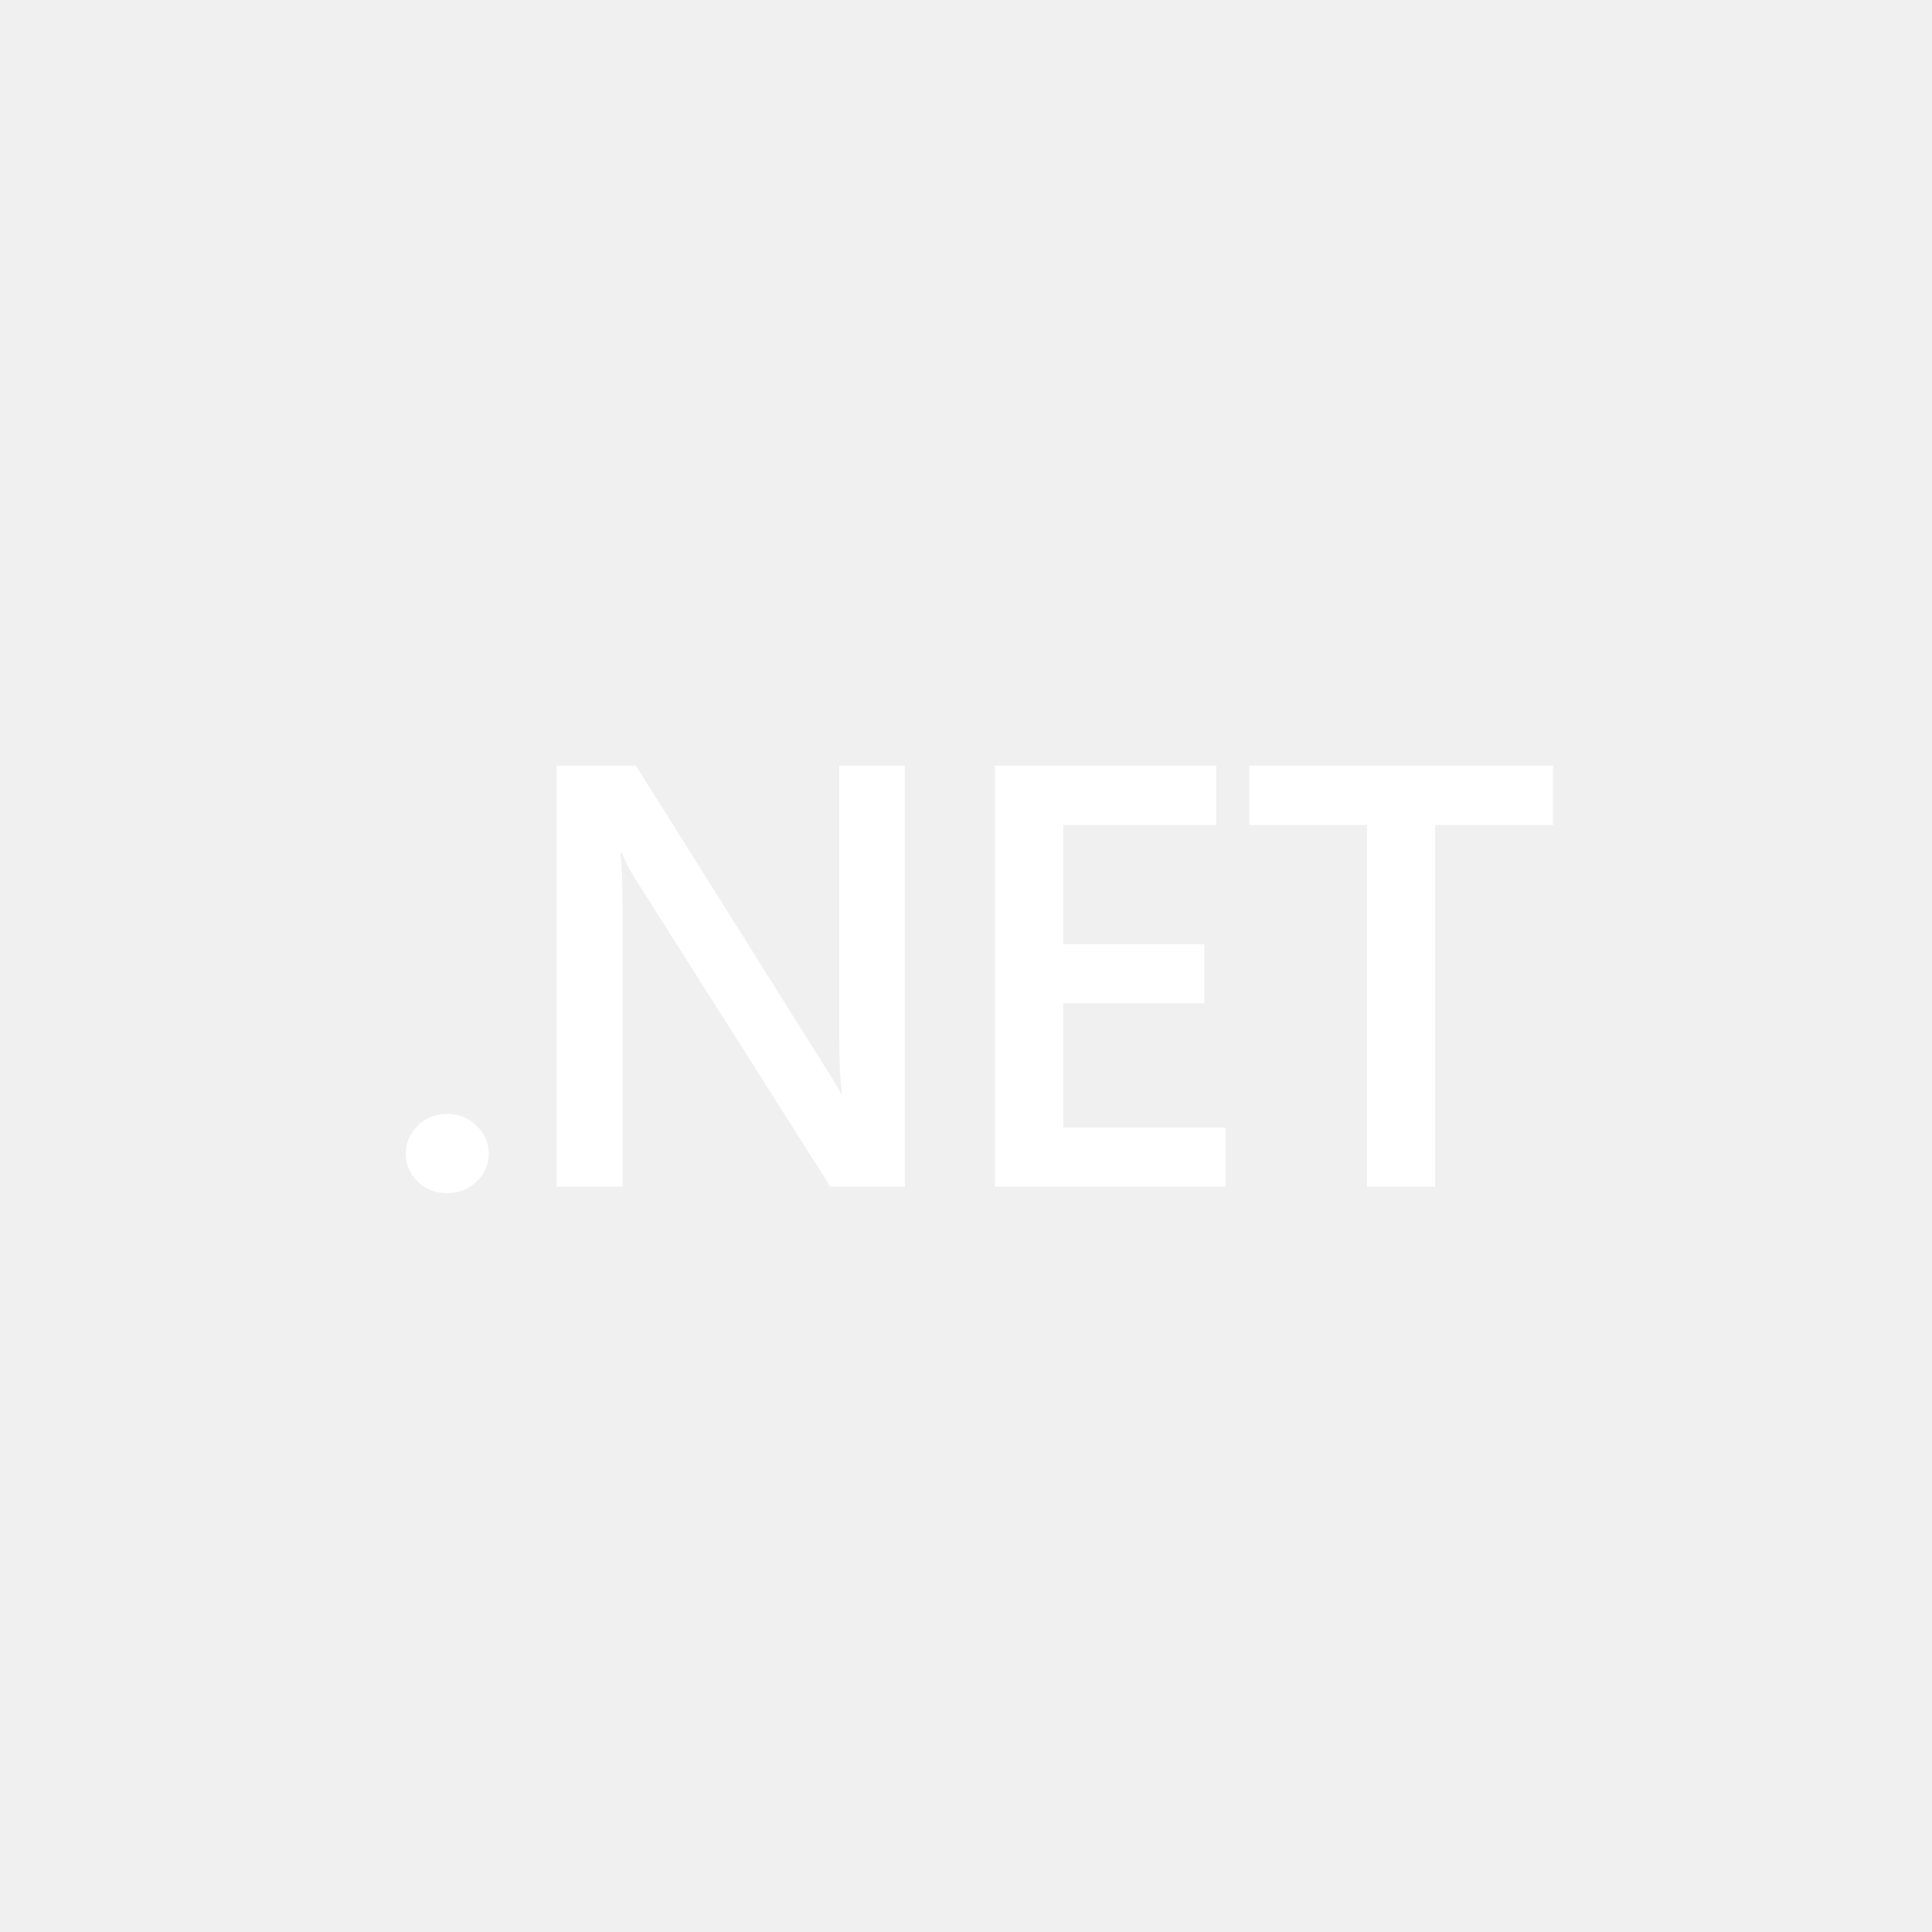
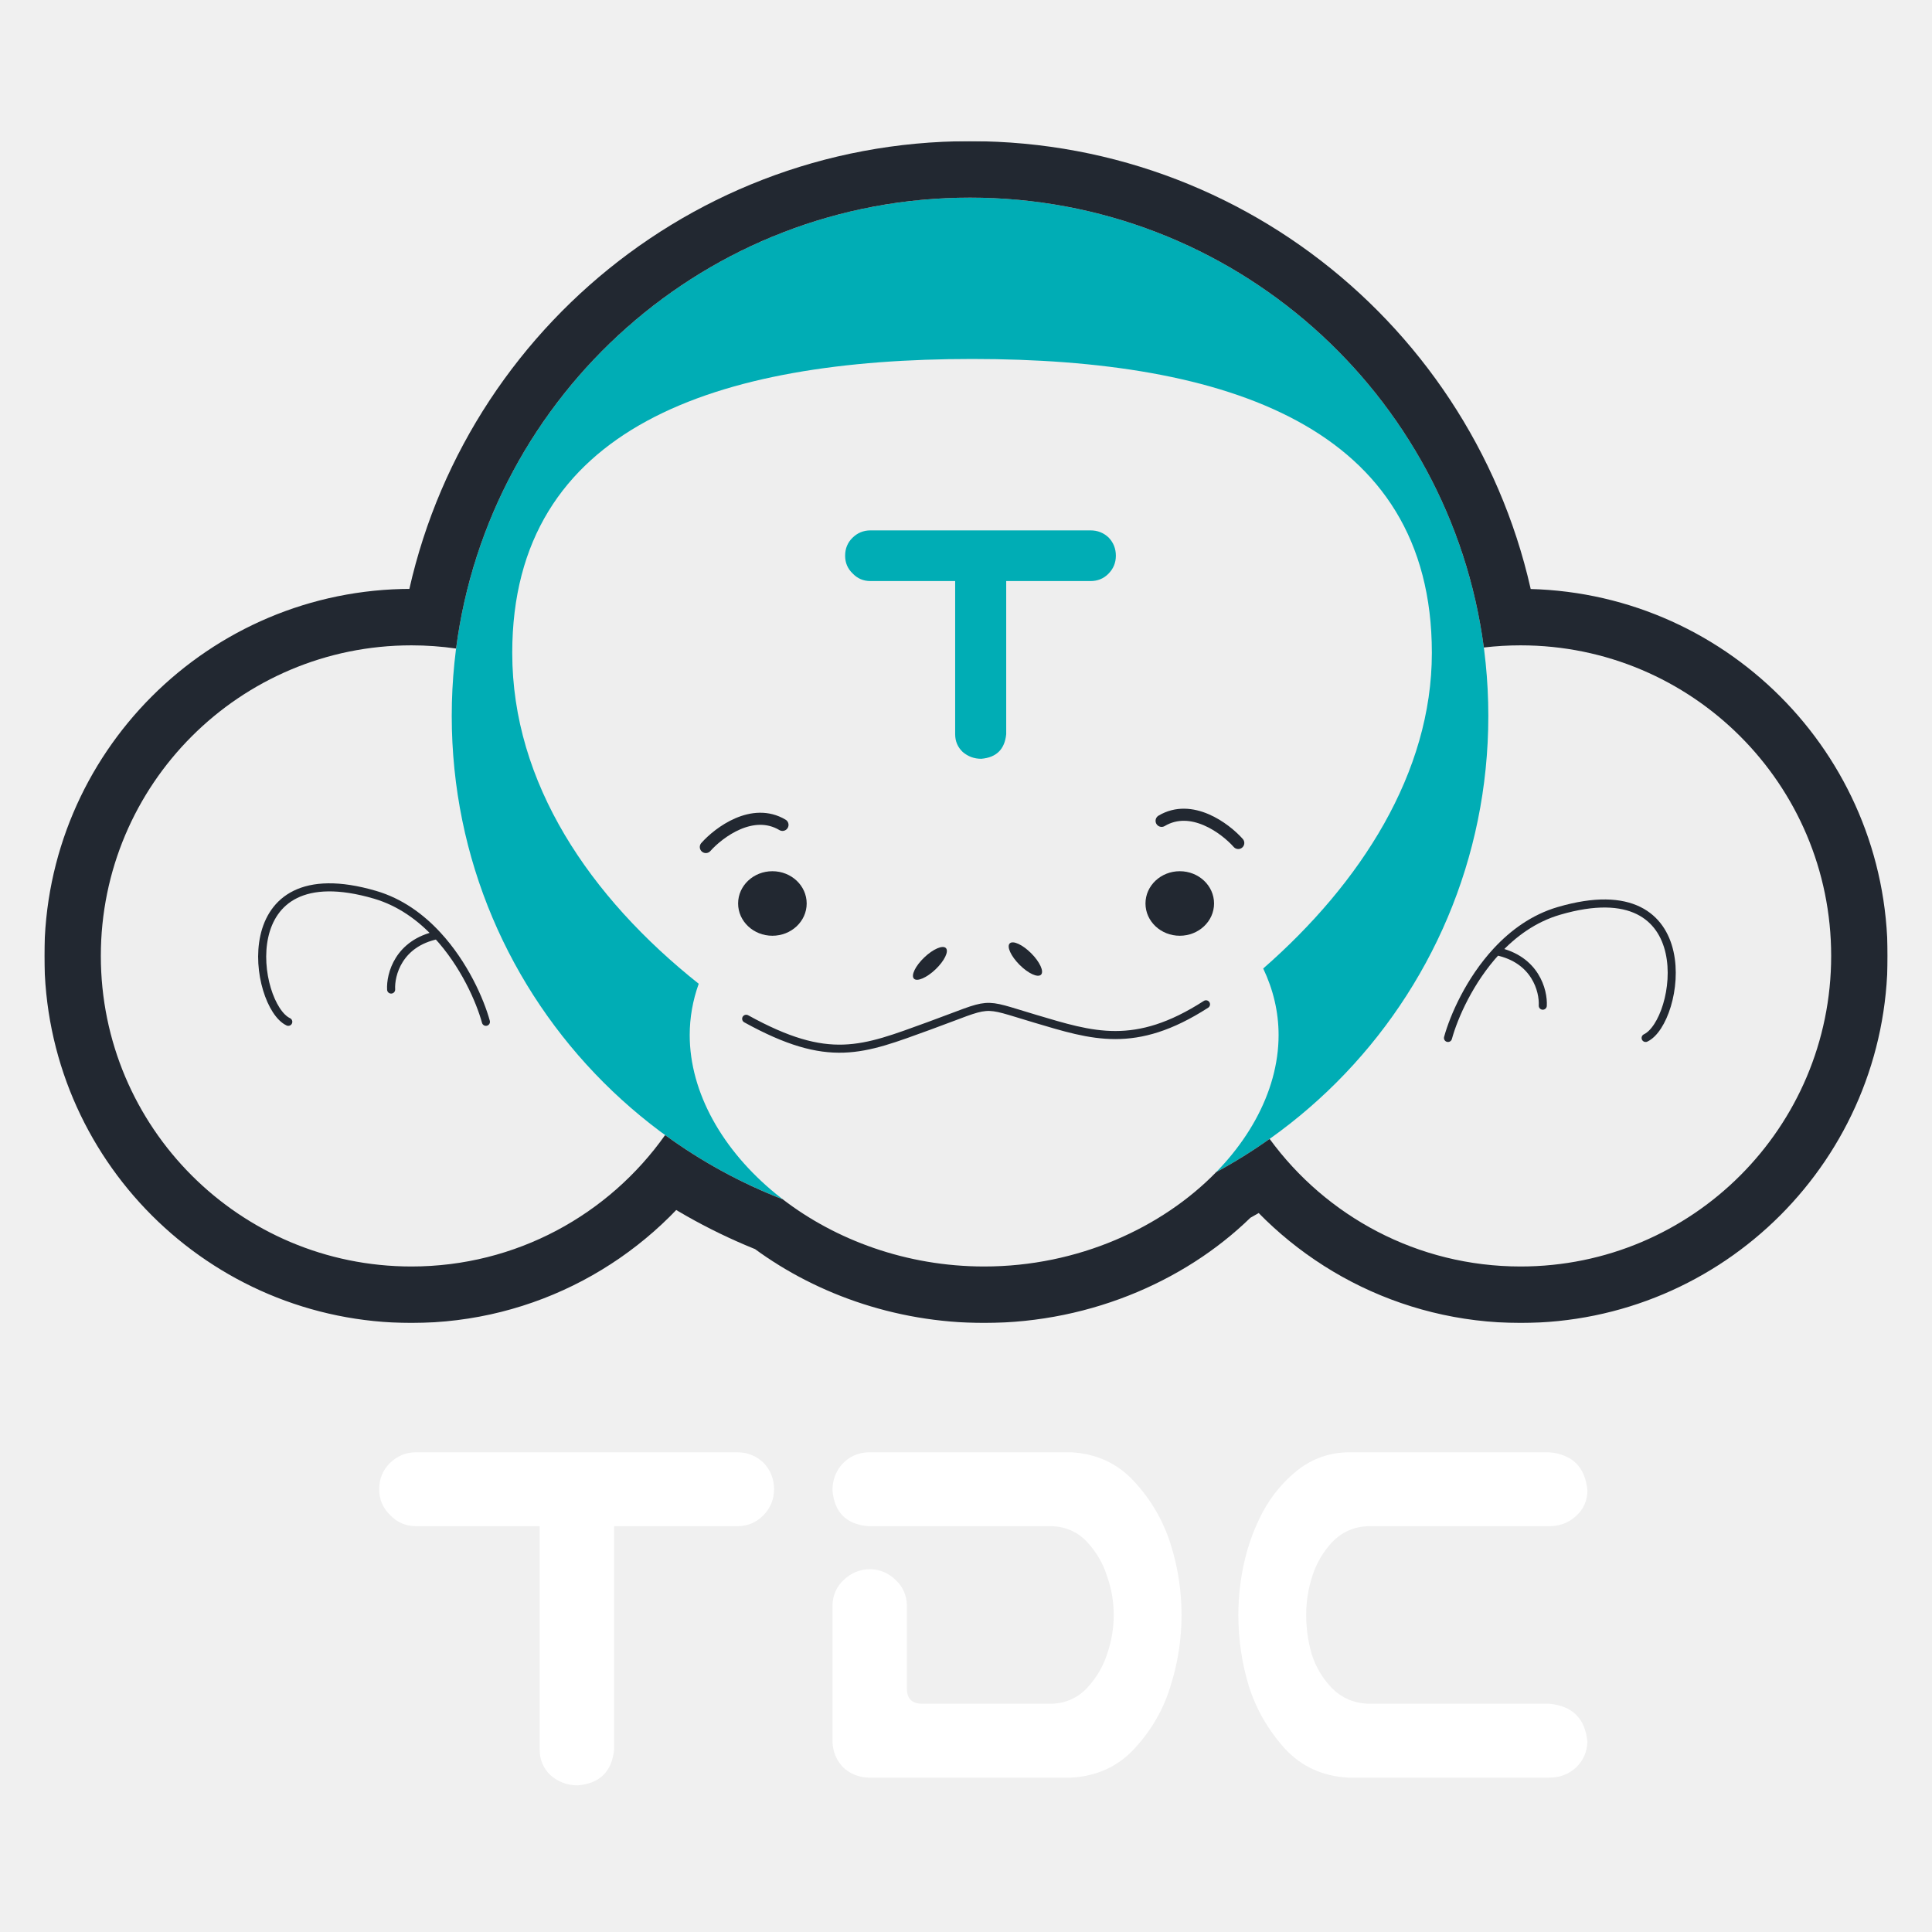
- <svg xmlns="http://www.w3.org/2000/svg" width="456" height="456" viewBox="0 0 456 456" version="1.1" xml:space="preserve" style="fill-rule:evenodd;clip-rule:evenodd;stroke-linejoin:round;stroke-miterlimit:2;">
-   <path d="m 105.5,281.609 c -2.703,0 -5.001,-0.9 -6.893,-2.702 -1.892,-1.848 -2.838,-4.042 -2.838,-6.582 0,-2.587 0.946,-4.804 2.838,-6.652 1.892,-1.848 4.19,-2.772 6.893,-2.772 2.748,0 5.068,0.924 6.96,2.772 1.937,1.848 2.906,4.064 2.906,6.652 0,2.54 -0.968,4.734 -2.906,6.582 -1.892,1.802 -4.212,2.702 -6.96,2.702 z" style="fill:#ffffff;fill-rule:nonzero;stroke-width:0.838" />
-   <path d="M 213.561,280.084 H 195.99 L 149.7,207.054 c -1.171,-1.848 -2.14,-3.765 -2.906,-5.751 h -0.406 c 0.361,2.125 0.541,6.675 0.541,13.65 v 65.132 h -15.543 v -99.36 h 18.719 l 44.737,71.298 c 1.892,2.957 3.109,4.989 3.649,6.098 h 0.27 c -0.45,-2.632 -0.676,-7.09 -0.676,-13.373 v -64.023 h 15.476 z" style="fill:#ffffff;fill-rule:nonzero;stroke-width:0.838" />
-   <path d="m 289.251,280.084 h -54.401 v -99.36 h 52.238 v 13.997 h -36.154 v 28.131 h 33.316 v 13.927 h -33.316 v 29.378 h 38.316 z" style="fill:#ffffff;fill-rule:nonzero;stroke-width:0.838" />
-   <path d="M 366.565,194.721 H 338.722 v 85.363 h -16.084 v -85.363 h -27.775 v -13.997 h 71.701 z" style="fill:#ffffff;fill-rule:nonzero;stroke-width:0.838" />
+ <svg xmlns="http://www.w3.org/2000/svg" width="479" height="479" viewBox="0 0 479 479" fill="none">
+   <path d="M94.016 369.223C94.016 366.671 94.882 364.529 96.613 362.797C98.436 360.974 100.624 360.062 103.176 360.062H182.746C185.298 360.062 187.486 360.928 189.309 362.66C191.04 364.483 191.906 366.671 191.906 369.223C191.906 371.775 190.995 373.962 189.172 375.785C187.44 377.517 185.298 378.383 182.746 378.383H152.258V433.754C151.711 439.223 148.703 442.185 143.234 442.641C140.682 442.641 138.449 441.82 136.535 440.18C134.712 438.448 133.801 436.306 133.801 433.754V378.383H103.176C100.624 378.383 98.482 377.471 96.75 375.648C94.927 373.917 94.016 371.775 94.016 369.223ZM265.598 360.062C271.978 360.427 277.219 362.888 281.32 367.445C285.422 371.911 288.384 377.016 290.207 382.758C292.03 388.5 292.941 394.379 292.941 400.395C292.941 406.41 292.03 412.289 290.207 418.031C288.475 423.773 285.513 428.923 281.32 433.48C277.219 437.947 271.978 440.362 265.598 440.727H215.285C212.824 440.635 210.728 439.77 208.996 438.129C207.355 436.397 206.49 434.301 206.398 431.84V397.934C206.49 395.382 207.447 393.285 209.27 391.645C211.092 389.913 213.28 389.047 215.832 389.047C218.293 389.138 220.389 390.049 222.121 391.781C223.853 393.422 224.764 395.473 224.855 397.934V418.715C224.855 421.176 226.132 422.406 228.684 422.406H260.949C264.413 422.224 267.284 420.902 269.562 418.441C271.841 415.98 273.482 413.201 274.484 410.102C275.578 406.911 276.125 403.676 276.125 400.395C276.125 397.113 275.578 393.923 274.484 390.824C273.482 387.634 271.841 384.809 269.562 382.348C267.284 379.887 264.413 378.565 260.949 378.383H215.285C209.816 377.927 206.854 374.965 206.398 369.496C206.398 366.944 207.219 364.757 208.859 362.934C210.591 361.111 212.733 360.154 215.285 360.062H265.598ZM339.016 378.383C335.552 378.565 332.635 379.887 330.266 382.348C327.987 384.809 326.346 387.634 325.344 390.824C324.341 393.923 323.84 397.113 323.84 400.395C323.84 403.676 324.296 406.911 325.207 410.102C326.21 413.292 327.896 416.117 330.266 418.578C332.635 420.948 335.552 422.224 339.016 422.406H384.133C389.875 422.953 393.02 426.098 393.566 431.84C393.475 434.392 392.518 436.534 390.695 438.266C388.872 439.906 386.685 440.727 384.133 440.727H340.52H334.23C327.85 440.362 322.609 437.947 318.508 433.48C314.406 428.923 311.444 423.773 309.621 418.031C307.889 412.289 307.023 406.41 307.023 400.395C307.023 395.928 307.525 391.508 308.527 387.133C309.53 382.758 311.079 378.611 313.176 374.691C315.363 370.681 318.234 367.263 321.789 364.438C325.435 361.612 329.582 360.154 334.23 360.062H336.828H384.133C389.875 360.609 393.02 363.754 393.566 369.496C393.566 372.048 392.609 374.19 390.695 375.922C388.872 377.562 386.685 378.383 384.133 378.383H339.016Z" fill="white" />
+   <circle cx="102" cy="237" r="77" fill="#EEEEEE" />
+   <path d="M71.473 253.338C62.973 249.338 56.973 211.301 92.973 221.838C99.201 223.66 104.328 227.415 108.42 231.838M120.473 253.338C119.026 248.065 115.104 239.061 108.42 231.838M96.973 245.338C96.771 241.671 98.777 233.838 108.42 231.838" stroke="#222831" stroke-width="2" stroke-linecap="round" />
+   <circle cx="377" cy="237" r="77" fill="#EEEEEE" />
+   <circle cx="240.5" cy="177.5" r="128.5" fill="#00ADB5" />
+   <path d="M241 89C303.96 89 355 105.671 355 161.87C355 191.61 337.357 218.984 313.187 240.121C315.659 245.305 317 250.858 317 256.632C317 285.147 284.317 314 244 314C203.683 314 171 285.147 171 256.632C171 252.24 171.775 247.976 173.234 243.905C146.272 222.478 127 194.175 127 161.87C127 105.671 178.04 89 241 89Z" fill="#EEEEEE" />
+   <ellipse cx="191.5" cy="224" rx="8.5" ry="8" fill="#222831" />
+   <ellipse cx="292.5" cy="224" rx="8.5" ry="8" fill="#222831" />
+   <path d="M185 252.586C205.567 263.943 213.794 260.356 230.247 254.379C246.701 248.402 242.588 248.402 256.691 252.586C270.794 256.77 281.371 260.356 299 249" stroke="#222831" stroke-width="2" stroke-linecap="round" />
+   <path d="M175 210C178.252 206.34 186.605 200.119 194 204.51" stroke="#222831" stroke-width="3" stroke-linecap="round" />
+   <path d="M307 209C303.748 205.34 295.395 199.119 288 203.51" stroke="#222831" stroke-width="3" stroke-linecap="round" />
+   <ellipse cx="230.554" cy="238.851" rx="2.033" ry="5.484" transform="rotate(46.3055 230.554 238.851)" fill="#222831" />
+   <ellipse cx="254.222" cy="237.778" rx="2.033" ry="5.484" transform="rotate(135 254.222 237.778)" fill="#222831" />
+   <path d="M209.531 137.781C209.531 136.031 210.125 134.562 211.312 133.375C212.562 132.125 214.062 131.5 215.812 131.5H270.375C272.125 131.5 273.625 132.094 274.875 133.281C276.062 134.531 276.656 136.031 276.656 137.781C276.656 139.531 276.031 141.031 274.781 142.281C273.594 143.469 272.125 144.062 270.375 144.062H249.469V182.031C249.094 185.781 247.031 187.812 243.281 188.125C241.531 188.125 240 187.562 238.688 186.438C237.438 185.25 236.812 183.781 236.812 182.031V144.062H215.812C214.062 144.062 212.594 143.438 211.406 142.188C210.156 141 209.531 139.531 209.531 137.781Z" fill="#00ADB5" />
+   <path d="M408 257.338C416.5 253.338 422.5 215.301 386.5 225.838C380.272 227.66 375.145 231.415 371.054 235.838M359 257.338C360.447 252.065 364.37 243.061 371.054 235.838M382.5 249.338C382.702 245.671 380.696 237.838 371.054 235.838" stroke="#222831" stroke-width="2" stroke-linecap="round" />
+   <mask id="path-16-outside-1_126_3" maskUnits="userSpaceOnUse" x="11" y="35" width="457" height="293" fill="black">
+     <rect fill="white" x="11" y="35" width="457" height="293" />
+     <path d="M240.5 49C305.717 49 359.584 97.585 367.887 160.534C370.875 160.182 373.917 160 377 160C419.526 160 454 194.474 454 237C454 279.526 419.526 314 377 314C351.437 314 328.782 301.543 314.777 282.368C310.542 285.373 306.117 288.129 301.523 290.612C288.162 304.31 267.363 314 244 314C224.697 314 207.144 307.385 194.09 297.36C183.629 293.307 173.829 287.926 164.901 281.42C150.957 301.131 127.982 314 102 314C59.474 314 25 279.526 25 237C25 194.474 59.474 160 102 160C105.762 160 109.46 160.271 113.077 160.792C121.267 97.717 175.194 49 240.5 49Z" />
+   </mask>
+   <path d="M367.887 160.534L354.007 162.365C355.008 169.956 361.922 175.334 369.526 174.438L367.887 160.534ZM314.777 282.368L326.083 274.111C321.567 267.927 312.92 266.519 306.676 270.951L314.777 282.368ZM301.523 290.612L294.865 278.297C293.622 278.969 292.488 279.825 291.502 280.836L301.523 290.612ZM244 314L244 328H244V314ZM194.09 297.36L202.617 286.257C201.559 285.445 200.391 284.788 199.148 284.306L194.09 297.36ZM164.901 281.42L173.146 270.105C170.118 267.899 166.332 266.998 162.634 267.605C158.937 268.212 155.636 270.275 153.472 273.334L164.901 281.42ZM113.077 160.792L111.081 174.649C114.789 175.183 118.557 174.209 121.542 171.943C124.526 169.678 126.478 166.31 126.961 162.595L113.077 160.792ZM240.5 49V63C298.6 63 346.61 106.287 354.007 162.365L367.887 160.534L381.766 158.703C372.557 88.882 312.834 35 240.5 35V49ZM367.887 160.534L369.526 174.438C371.974 174.149 374.467 174 377 174V160V146C373.366 146 369.777 146.214 366.247 146.631L367.887 160.534ZM377 160V174C411.794 174 440 202.206 440 237H454H468C468 186.742 427.258 146 377 146V160ZM454 237H440C440 271.794 411.794 300 377 300V314V328C427.258 328 468 287.258 468 237H454ZM377 314V300C356.094 300 337.565 289.832 326.083 274.111L314.777 282.368L303.472 290.625C319.999 313.254 346.779 328 377 328V314ZM314.777 282.368L306.676 270.951C302.9 273.63 298.957 276.085 294.865 278.297L301.523 290.612L308.182 302.928C313.277 300.173 318.184 297.117 322.879 293.786L314.777 282.368ZM301.523 290.612L291.502 280.836C280.765 291.843 263.576 300 244 300V314V328C271.151 328 295.558 316.777 311.545 300.388L301.523 290.612ZM244 314L244 300C227.869 300 213.296 294.458 202.617 286.257L194.09 297.36L185.563 308.464C200.992 320.312 221.525 328 244 328L244 314ZM194.09 297.36L199.148 284.306C189.833 280.697 181.103 275.904 173.146 270.105L164.901 281.42L156.656 292.734C166.555 299.948 177.424 305.917 189.032 310.415L194.09 297.36ZM164.901 281.42L153.472 273.334C142.039 289.496 123.246 300 102 300V314V328C132.718 328 159.874 312.766 176.33 289.506L164.901 281.42ZM102 314V300C67.206 300 39 271.794 39 237H25H11C11 287.258 51.742 328 102 328V314ZM25 237H39C39 202.206 67.206 174 102 174V160V146C51.742 146 11 186.742 11 237H25ZM102 160V174C105.089 174 108.12 174.222 111.081 174.649L113.077 160.792L115.074 146.935C110.8 146.319 106.434 146 102 146V160ZM113.077 160.792L126.961 162.595C134.256 106.406 182.32 63 240.5 63V49V35C168.068 35 108.277 89.029 99.194 158.989L113.077 160.792Z" fill="#222831" mask="url(#path-16-outside-1_126_3)" />
</svg>
